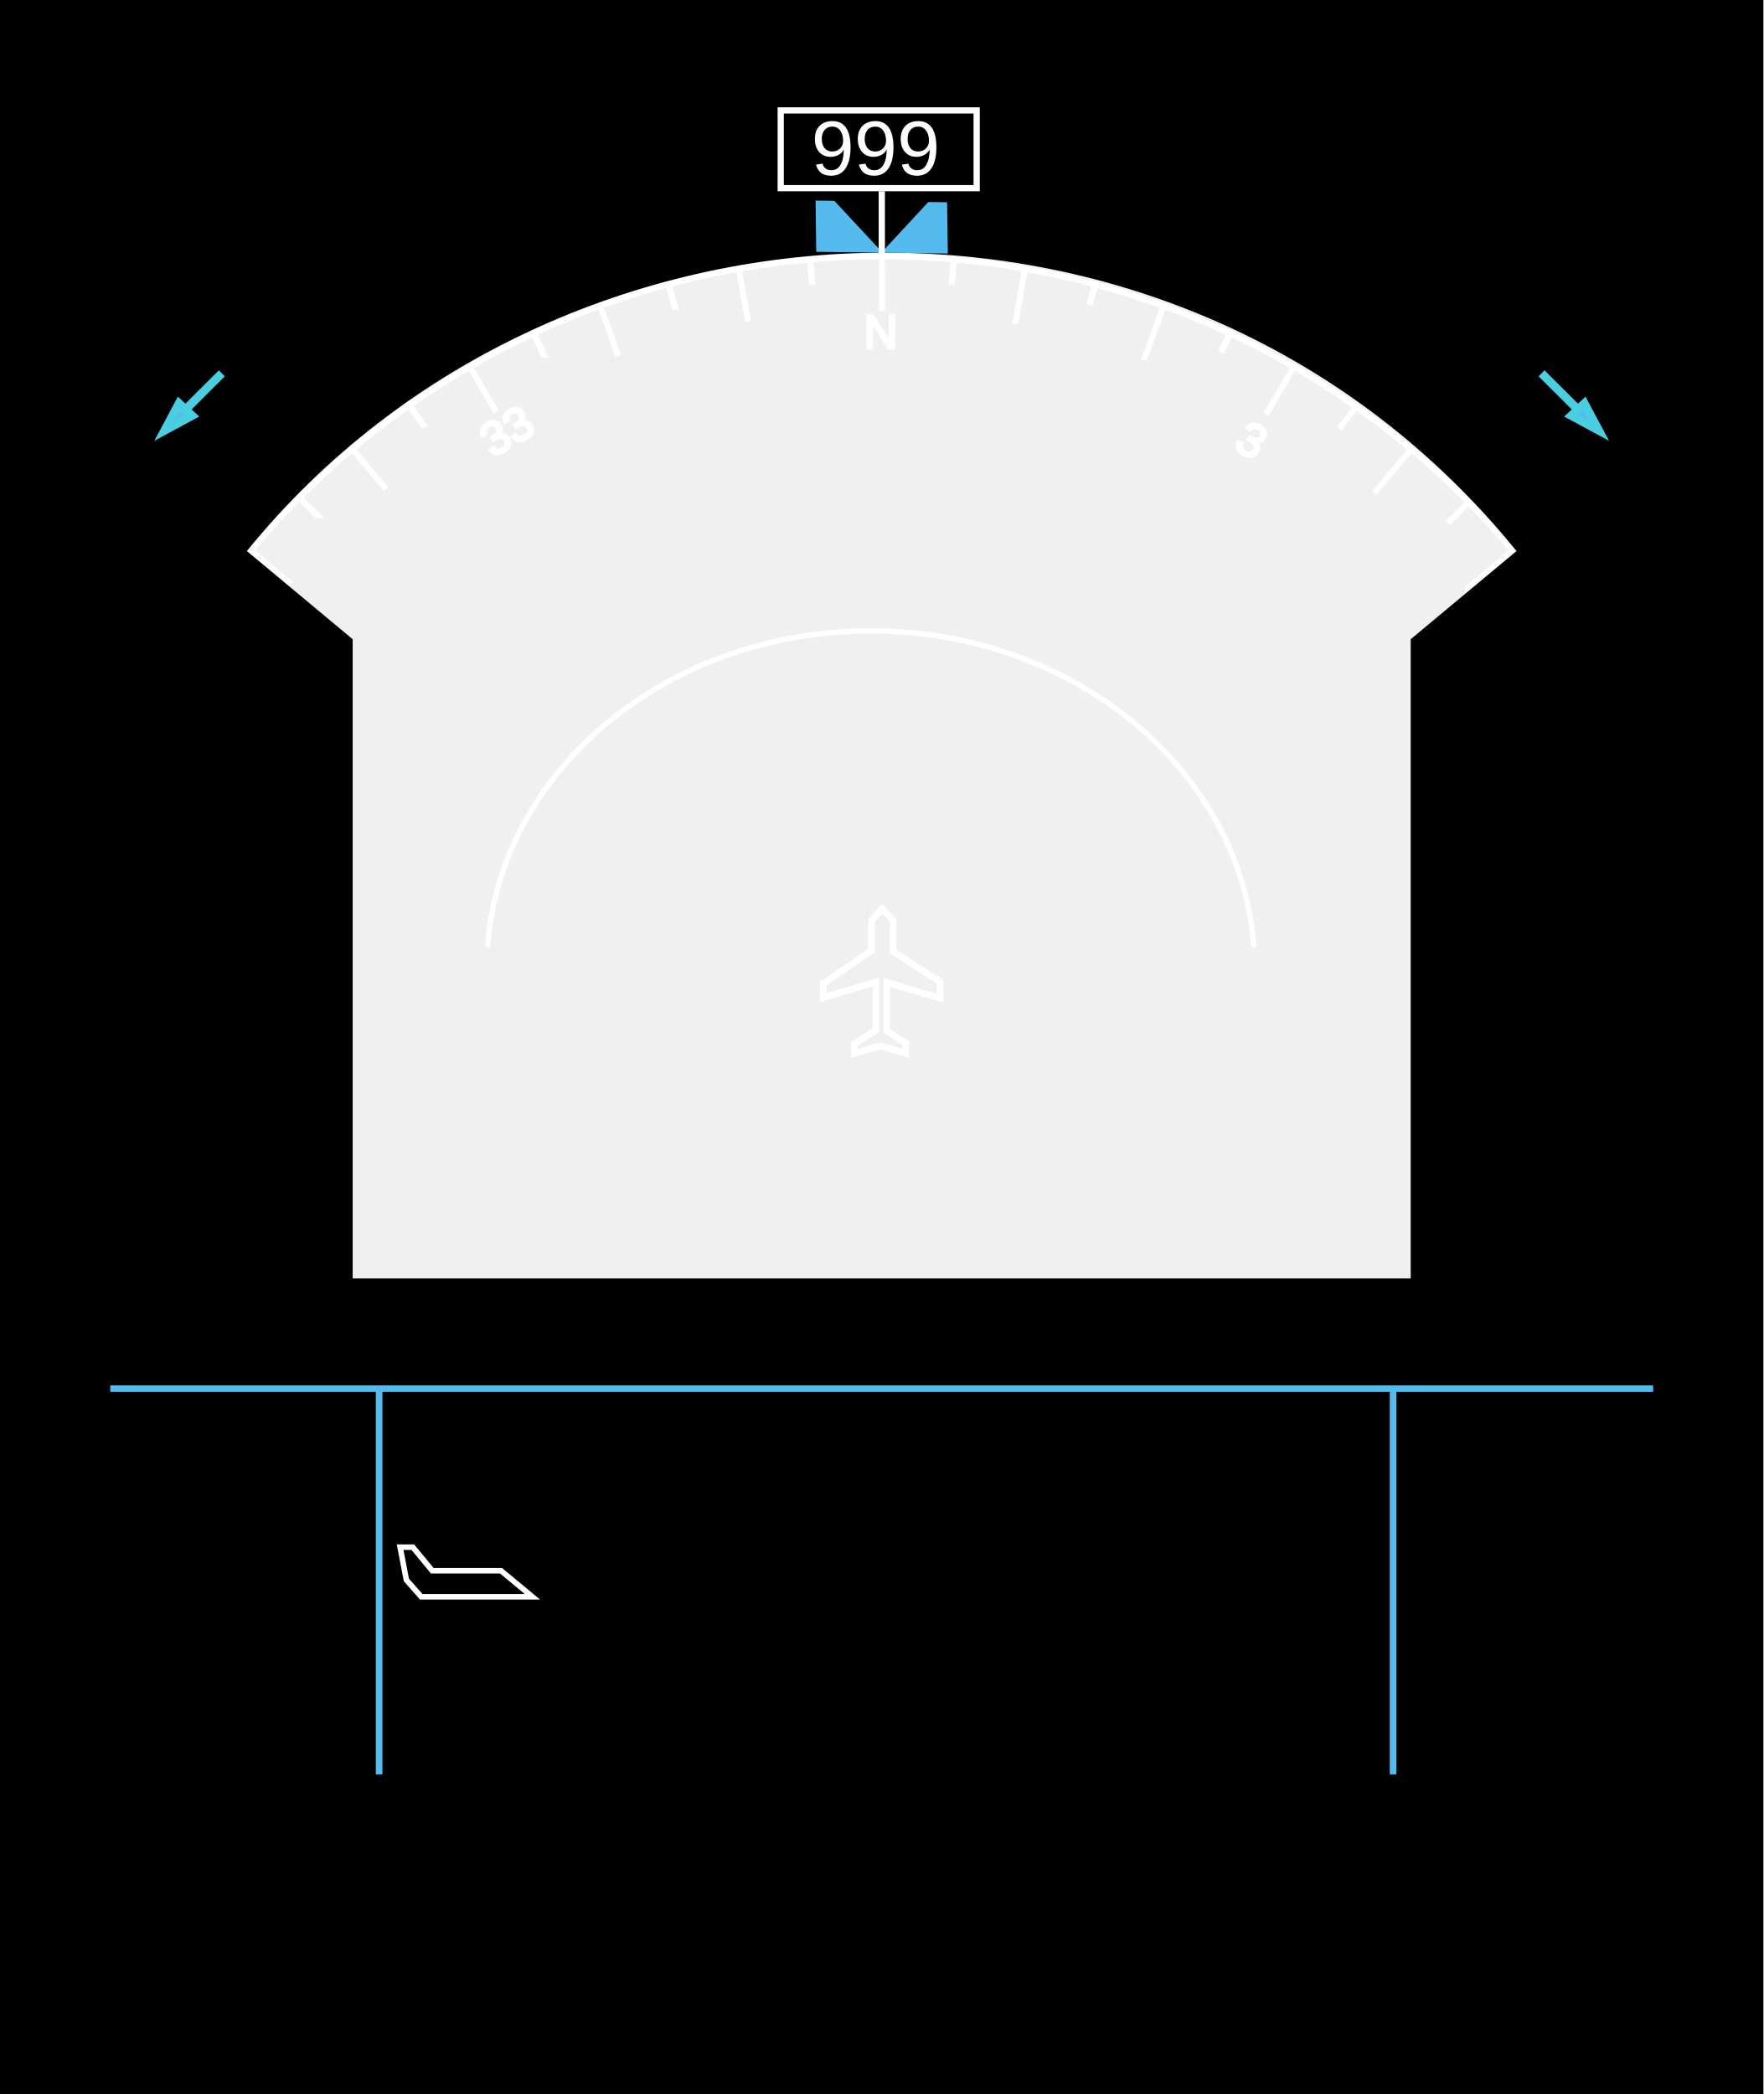
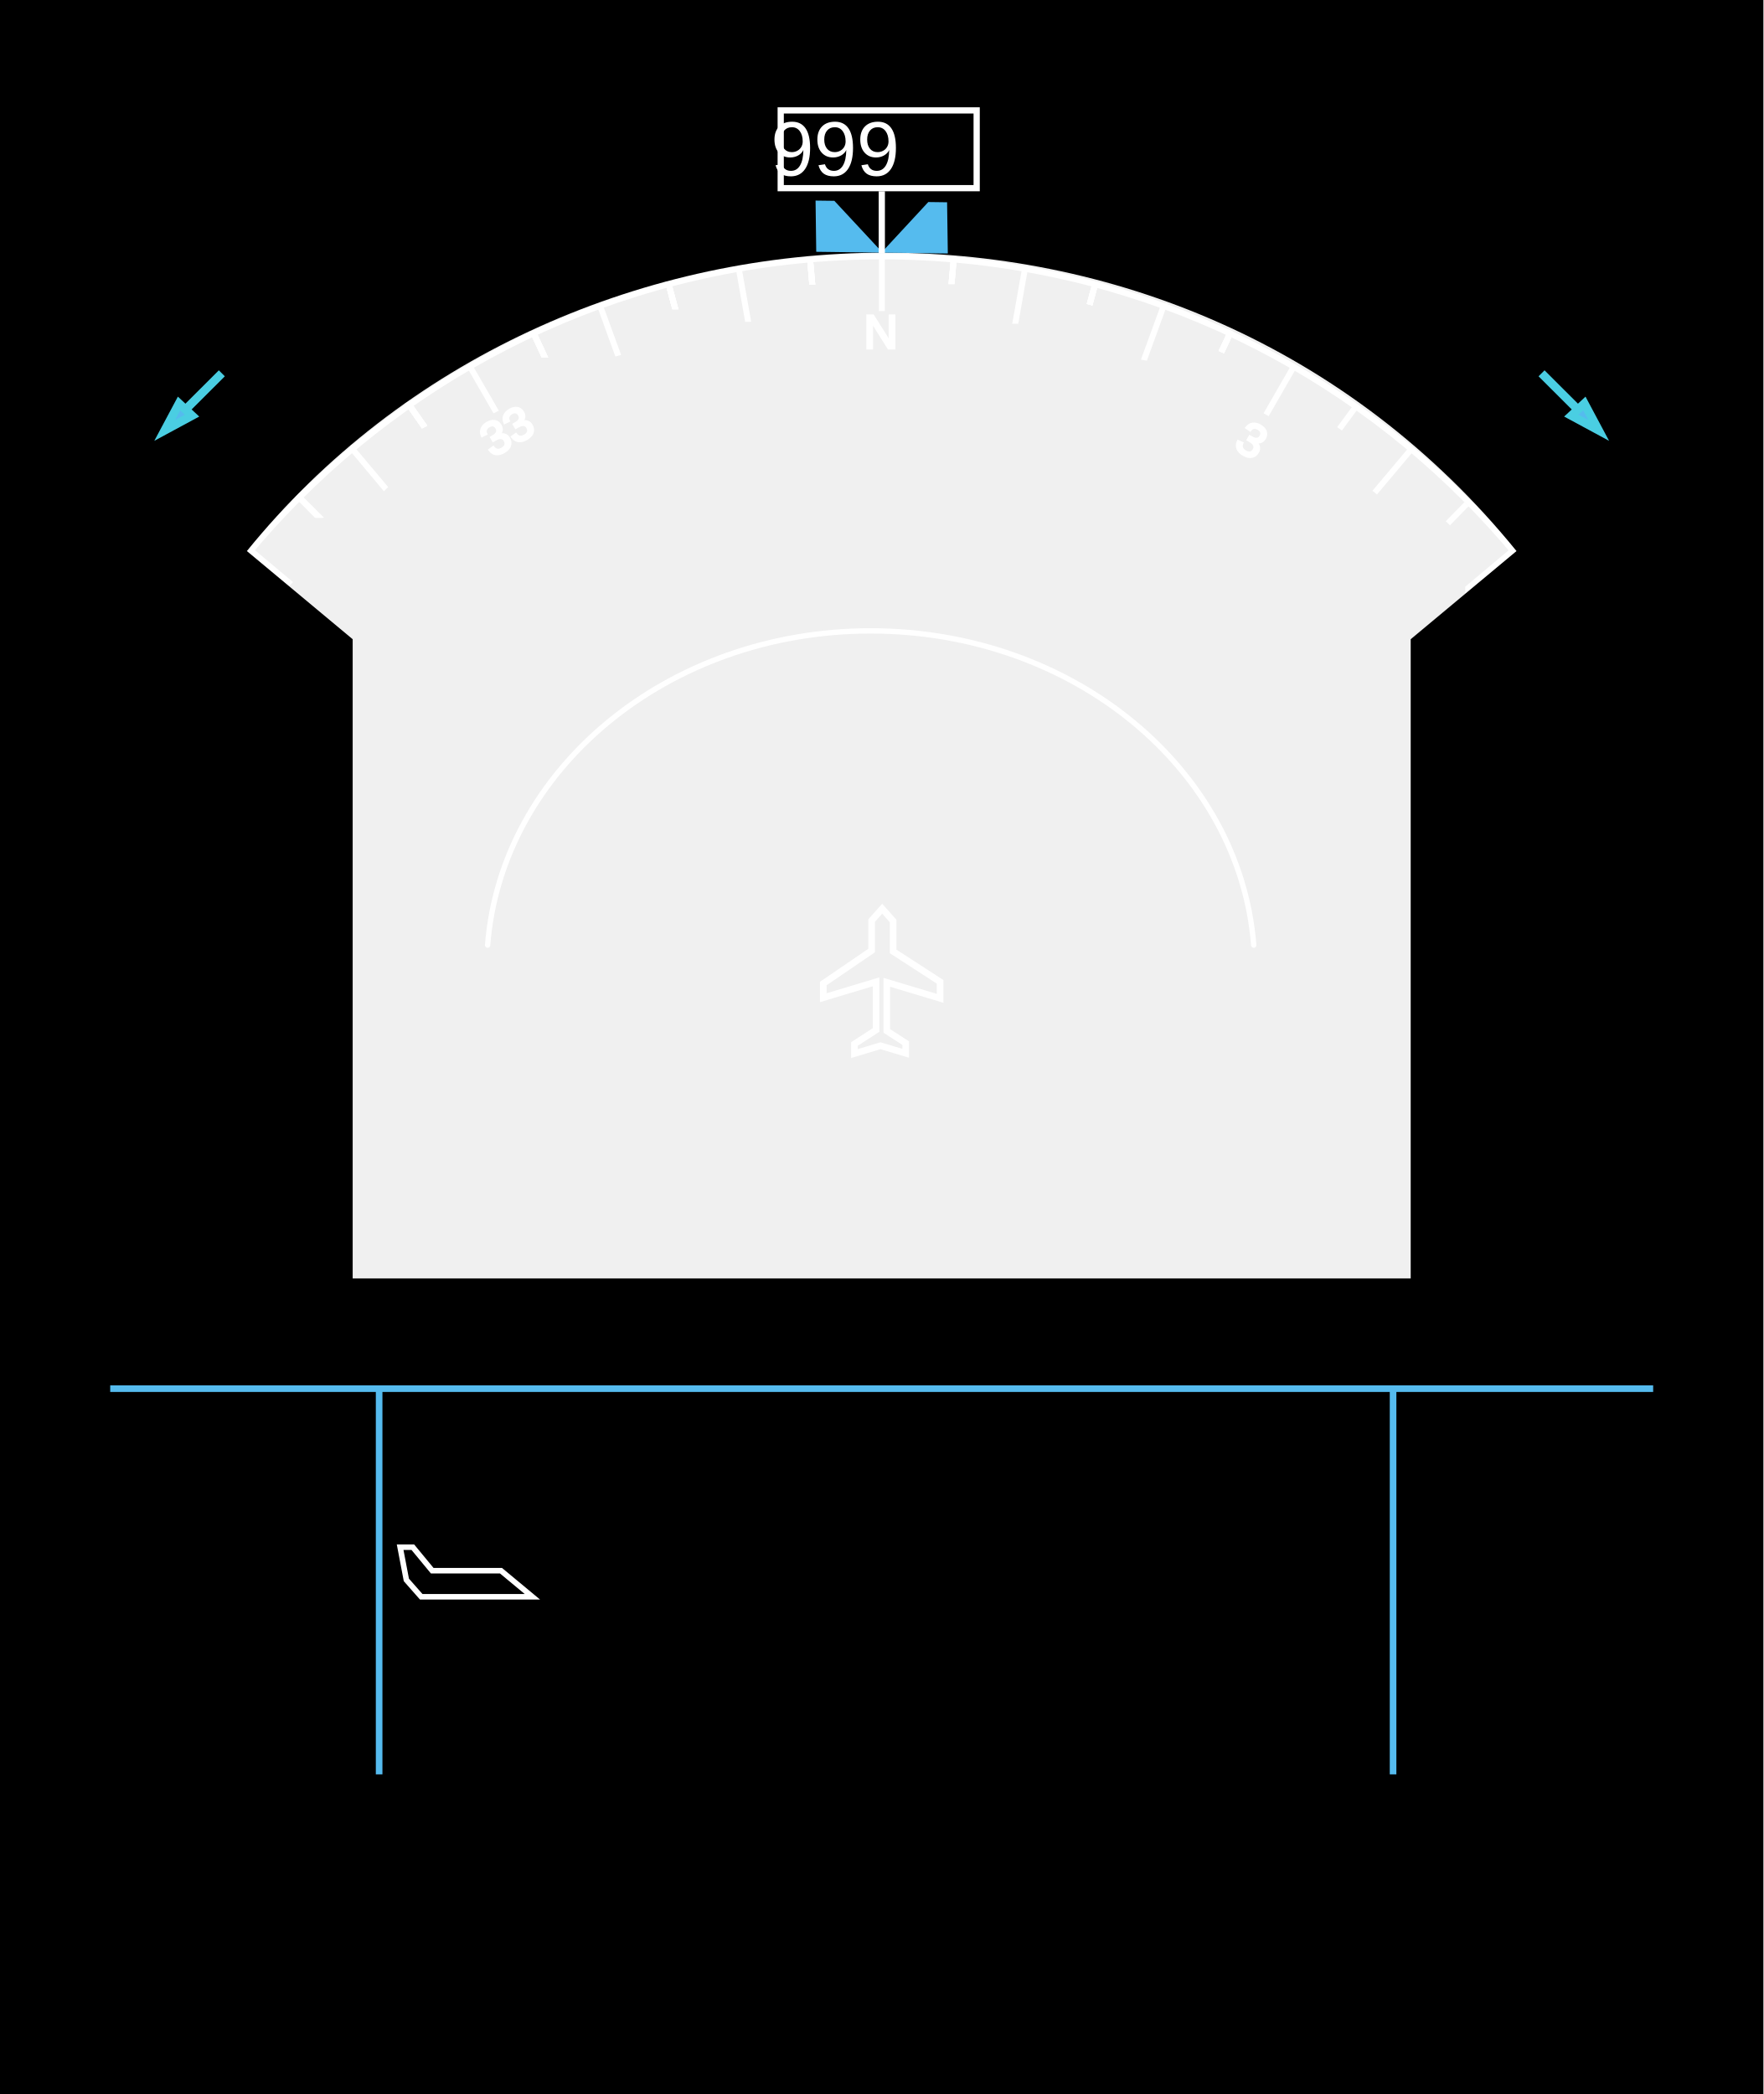
<svg xmlns="http://www.w3.org/2000/svg" width="800" height="950" viewBox="0 0 800 950" id="svg4208" version="1.1">
  <defs id="defs4210">
    </defs>
  <g id="compass" transform="matrix(1.249999,0,0,1.249811,25.00035,-450.2534)">
    <path style="fill:none;stroke:#ffffff;stroke-width:2.13;stroke-linecap:butt;stroke-linejoin:miter;stroke-miterlimit:4;stroke-dasharray:none;stroke-dashoffset:0;stroke-opacity:1" d="m 300,453.336 c 165.097,0 298.935,133.858 298.935,298.98 C 598.935,917.439 465.097,1051.297 300,1051.297 134.903,1051.297 1.065,917.439 1.065,752.317 1.065,587.194 134.903,453.336 300,453.336" id="path3845-3" />
    <text id="text3055-6" y="486.575" x="293.569" style="font-style:normal;font-variant:normal;font-weight:normal;font-stretch:normal;font-size:15.338px;line-height:125%;font-family:'Liberation Sans';-inkscape-font-specification:'Liberation Sans';text-align:start;letter-spacing:0px;word-spacing:0px;writing-mode:lr-tb;text-anchor:start;fill:#ffffff;fill-opacity:1;stroke:#ffffff;stroke-opacity:1" xml:space="preserve" transform="scale(0.9999242,1.000076)">
      <tspan style="font-size:17.042px;stroke:#ffffff;stroke-opacity:1" y="486.575" x="293.569" id="tspan3057-7">N</tspan>
    </text>
    <text transform="matrix(0.8659596,-0.5000381,0.4999623,0.866091,0,0)" xml:space="preserve" style="font-style:normal;font-variant:normal;font-weight:normal;font-stretch:normal;font-size:15.338px;line-height:125%;font-family:'Liberation Sans';-inkscape-font-specification:'Liberation Sans';text-align:start;letter-spacing:0px;word-spacing:0px;writing-mode:lr-tb;text-anchor:start;fill:#ffffff;fill-opacity:1;stroke:#ffffff;stroke-opacity:1" x="-125.804" y="535.285" id="text3080-5">
      <tspan id="tspan3082-3" x="-125.804" y="535.285" style="font-size:17.042px;stroke:#ffffff;stroke-opacity:1">33</tspan>
    </text>
    <text id="text3084-5" y="370.082" x="-510.571" style="font-style:normal;font-variant:normal;font-weight:normal;font-stretch:normal;font-size:15.338px;line-height:125%;font-family:'Liberation Sans';-inkscape-font-specification:'Liberation Sans';text-align:start;letter-spacing:0px;word-spacing:0px;writing-mode:lr-tb;text-anchor:start;fill:#ffffff;fill-opacity:1;stroke:#ffffff;stroke-opacity:1" xml:space="preserve" transform="matrix(0.4999618,-0.8660913,0.8659598,0.5000377,0,0)">
      <tspan style="font-size:17.042px;stroke:#ffffff;stroke-opacity:1" y="370.082" x="-510.571" id="tspan3086-6">30</tspan>
    </text>
    <text transform="matrix(0,-1.000076,0.9999242,0,0,0)" xml:space="preserve" style="font-style:normal;font-variant:normal;font-weight:normal;font-stretch:normal;font-size:15.338px;line-height:125%;font-family:'Liberation Sans';-inkscape-font-specification:'Liberation Sans';text-align:start;letter-spacing:0px;word-spacing:0px;writing-mode:lr-tb;text-anchor:start;fill:#ffffff;fill-opacity:1;stroke:#ffffff;stroke-opacity:1" x="-761.62" y="35.476" id="text3088-2">
      <tspan id="tspan3090-9" x="-761.62" y="35.476" style="font-size:17.042px;stroke:#ffffff;stroke-opacity:1">W</tspan>
    </text>
    <text id="text3092-1" y="-378.914" x="-811.174" style="font-style:normal;font-variant:normal;font-weight:normal;font-stretch:normal;font-size:15.338px;line-height:125%;font-family:'Liberation Sans';-inkscape-font-specification:'Liberation Sans';text-align:start;letter-spacing:0px;word-spacing:0px;writing-mode:lr-tb;text-anchor:start;fill:#ffffff;fill-opacity:1;stroke:#ffffff;stroke-opacity:1" xml:space="preserve" transform="matrix(-0.4999623,-0.866091,0.8659596,-0.5000381,0,0)">
      <tspan style="font-size:17.042px;stroke:#ffffff;stroke-opacity:1" y="-378.914" x="-811.174" id="tspan3094-2">24</tspan>
    </text>
    <text transform="matrix(-0.8659598,-0.5000377,0.4999618,-0.8660913,0,0)" xml:space="preserve" style="font-style:normal;font-variant:normal;font-weight:normal;font-stretch:normal;font-size:15.338px;line-height:125%;font-family:'Liberation Sans';-inkscape-font-specification:'Liberation Sans';text-align:start;letter-spacing:0px;word-spacing:0px;writing-mode:lr-tb;text-anchor:start;fill:#ffffff;fill-opacity:1;stroke:#ffffff;stroke-opacity:1" x="-646.095" y="-763.034" id="text3096-7">
      <tspan id="tspan3098-0" x="-646.095" y="-763.034" style="font-size:17.042px;stroke:#ffffff;stroke-opacity:1">21</tspan>
    </text>
    <text id="text3100-9" y="-1013.151" x="-305.551" style="font-style:normal;font-variant:normal;font-weight:normal;font-stretch:normal;font-size:15.338px;line-height:125%;font-family:'Liberation Sans';-inkscape-font-specification:'Liberation Sans';text-align:start;letter-spacing:0px;word-spacing:0px;writing-mode:lr-tb;text-anchor:start;fill:#ffffff;fill-opacity:1;stroke:#ffffff;stroke-opacity:1" xml:space="preserve" transform="scale(-0.9999242,-1.000076)">
      <tspan style="font-size:17.042px;stroke:#ffffff;stroke-opacity:1" y="-1013.151" x="-305.551" id="tspan3102-3">S</tspan>
    </text>
    <text transform="matrix(-0.8659596,0.5000381,-0.4999623,-0.866091,0,0)" xml:space="preserve" style="font-style:normal;font-variant:normal;font-weight:normal;font-stretch:normal;font-size:15.338px;line-height:125%;font-family:'Liberation Sans';-inkscape-font-specification:'Liberation Sans';text-align:start;letter-spacing:0px;word-spacing:0px;writing-mode:lr-tb;text-anchor:start;fill:#ffffff;fill-opacity:1;stroke:#ffffff;stroke-opacity:1" x="107.617" y="-1061.998" id="text3104-6">
      <tspan id="tspan3106-0" x="107.617" y="-1061.998" style="font-size:17.042px;stroke:#ffffff;stroke-opacity:1">15</tspan>
    </text>
    <text id="text3108-6" y="-894.768" x="492.252" style="font-style:normal;font-variant:normal;font-weight:normal;font-stretch:normal;font-size:15.338px;line-height:125%;font-family:'Liberation Sans';-inkscape-font-specification:'Liberation Sans';text-align:start;letter-spacing:0px;word-spacing:0px;writing-mode:lr-tb;text-anchor:start;fill:#ffffff;fill-opacity:1;stroke:#ffffff;stroke-opacity:1" xml:space="preserve" transform="matrix(-0.4999618,0.8660913,-0.8659598,-0.5000377,0,0)">
      <tspan style="font-size:17.042px;stroke:#ffffff;stroke-opacity:1" y="-894.768" x="492.252" id="tspan3110-2">12</tspan>
    </text>
    <text transform="matrix(0,1.000076,-0.9999242,0,0,0)" xml:space="preserve" style="font-style:normal;font-variant:normal;font-weight:normal;font-stretch:normal;font-size:15.338px;line-height:125%;font-family:'Liberation Sans';-inkscape-font-specification:'Liberation Sans';text-align:start;letter-spacing:0px;word-spacing:0px;writing-mode:lr-tb;text-anchor:start;fill:#ffffff;fill-opacity:1;stroke:#ffffff;stroke-opacity:1" x="747.491" y="-560.732" id="text3112-6">
      <tspan id="tspan3114-1" x="747.491" y="-560.732" style="font-size:17.042px;stroke:#ffffff;stroke-opacity:1">E</tspan>
    </text>
    <text id="text3116-8" y="-145.442" x="796.729" style="font-style:normal;font-variant:normal;font-weight:normal;font-stretch:normal;font-size:15.338px;line-height:125%;font-family:'Liberation Sans';-inkscape-font-specification:'Liberation Sans';text-align:start;letter-spacing:0px;word-spacing:0px;writing-mode:lr-tb;text-anchor:start;fill:#ffffff;fill-opacity:1;stroke:#ffffff;stroke-opacity:1" xml:space="preserve" transform="matrix(0.4999623,0.866091,-0.8659596,0.5000381,0,0)">
      <tspan style="font-size:17.042px;stroke:#ffffff;stroke-opacity:1" y="-145.442" x="796.729" id="tspan3118-7">6</tspan>
    </text>
    <text transform="matrix(0.8659598,0.5000377,-0.4999618,0.8660913,0,0)" xml:space="preserve" style="font-style:normal;font-variant:normal;font-weight:normal;font-stretch:normal;font-size:15.338px;line-height:125%;font-family:'Liberation Sans';-inkscape-font-specification:'Liberation Sans';text-align:start;letter-spacing:0px;word-spacing:0px;writing-mode:lr-tb;text-anchor:start;fill:#ffffff;fill-opacity:1;stroke:#ffffff;stroke-opacity:1" x="631.437" y="239.017" id="text3120-9">
      <tspan id="tspan3122-2" x="631.437" y="239.017" style="font-size:17.042px;stroke:#ffffff;stroke-opacity:1">3</tspan>
    </text>
    <path style="fill:#ffffff;fill-opacity:1;fill-rule:nonzero;stroke:#ffffff;stroke-width:2.13;stroke-linecap:butt;stroke-linejoin:miter;stroke-miterlimit:4;stroke-dasharray:none;stroke-dashoffset:0;stroke-opacity:1" d="m 300.069,453.409 -0.013,18.71 c 0.009,0 0.017,0 0.025,0 z m -51.903,4.552 3.172,18.046 c 0.009,0 0.017,-0.013 0.025,-0.013 l -3.198,-18.033 z m 103.805,0 -3.33,18.763 c 0.013,0 0.025,0 0.038,0 l 3.291,-18.763 z m -154.115,13.481 6.143,16.945 c 0.013,-0.004 0.025,-0.009 0.038,-0.013 z m 204.425,0 -6.674,18.299 c 0.009,0 0.017,0.009 0.025,0.013 l 6.647,-18.312 z m -251.645,22.014 8.916,15.486 c 0.009,-0.004 0.017,-0.009 0.025,-0.013 l -8.943,-15.472 z m 298.862,0 -9.973,17.343 m -331.557,12.541 11.437,13.668 c 0.009,-0.009 0.017,-0.017 0.025,-0.025 L 107.968,523.342 Z m 384.198,0 -13.225,15.737 m -407.817,21.112 13.639,11.465 c 0.009,-0.009 0.017,-0.017 0.025,-0.025 L 71.125,560.19 Z m 441.744,13.536 c 0,0.009 0,0.021 0,0.025 l 16.133,-13.562 c -5.329,4.493 -10.761,9.033 -16.133,13.536 z m -471.622,29.14 15.47,8.944 c 0.004,-0.009 0.009,-0.017 0.013,-0.025 l -15.483,-8.917 z m 517.64,0 -18.659,10.762 c 0,0.009 0,0.017 0,0.025 l 18.646,-10.789 z m -539.65,47.227 16.929,6.183 c 0.004,-0.013 0.009,-0.025 0.013,-0.038 L 19.236,650.094 Z m 561.662,0 -20.683,7.511 c 0,0.013 0,0.025 0,0.038 l 20.67,-7.55 z M 5.757,700.411 23.788,703.609 c 0,-0.009 0.013,-0.017 0.013,-0.025 L 5.756,700.411 Z m 588.621,0 -22.127,3.888 c 0,0.013 0,0.025 0,0.038 l 22.127,-3.928 z m -18.382,51.885 c 0,0.017 0,0.034 0,0.052 l 22.936,-0.025 -22.936,-0.025 z m -556.083,0.013 -18.707,0.013 18.707,0.013 c 0,-0.009 0,-0.017 0,-0.025 z m 551.609,47.875 c 0,0.013 0,0.025 0,0.038 l 22.855,4.008 -22.855,-4.048 z M 24.517,800.9 5.757,804.23 24.517,800.94 c 0,-0.013 0,-0.025 0,-0.038 z m 534.37,45.61 0,0.043 22.025,7.997 -22.012,-8.04 z m -521.354,1.368 -18.296,6.672 18.309,-6.647 c 0,0 -0.009,0 -0.013,-0.043 z m 500.884,42.045 -0.043,0.043 20.5,11.811 -20.47,-11.853 z m -479.856,1.832 -17.314,10.021 17.327,-9.996 c -0.004,0 -0.009,0 -0.013,-0.043 z m 452.25,37.392 c 0,0 0,0 -0.043,0.043 l 18.229,15.275 -18.203,-15.3 z m -423.951,2.071 -15.735,13.23 15.762,-13.2 c -0.009,0 -0.017,-0.043 -0.026,-0.043 z m 390.035,31.845 c 0,0 0,0 -0.043,0.043 l 15.301,18.202 -15.271,-18.232 z m -355.394,2.084 -13.533,16.148 13.559,-16.135 c -0.009,0 -0.021,0 -0.025,0 z m 316.19,25.53 -0.043,0.043 11.85,20.469 -11.812,-20.498 z m -276.294,1.836 -10.761,18.662 10.787,-18.649 c -0.009,0 -0.017,0 -0.025,0 z m 232.884,18.649 c -0.013,0 -0.025,0 -0.038,0 l 8.041,22.02 -8,-22.032 z m -188.915,1.342 -7.509,20.69 7.549,-20.677 c -0.013,0 -0.025,0 -0.038,0 z m 142.598,11.308 c -0.013,0 -0.025,0 -0.038,0 l 4.047,22.851 -4.007,-22.863 z m -95.91,0.729 -3.888,22.135 3.928,-22.135 c -0.013,0 -0.025,0 -0.038,0 z m 47.988,3.741 0.025,22.944 0.025,-22.944 c -0.017,0 -0.034,0 -0.053,0 z" id="path3181-0" />
    <path id="path5004-2" d="m 273.924,453.414 0.789,9.089 c 0.004,0 0.009,0 0.013,0 l -0.802,-9.089 z m 52.292,0 -0.788,8.888 c 0.004,0 0.009,0 0.013,0 l 0.775,-8.888 z m 51.492,9.075 -2.258,8.38 m -153.03,-8.38 2.392,8.955 c 0,0 0.009,0 0.013,0 l -2.406,-8.955 z m 204.425,17.884 -3.595,7.698 c 0,0 2.459,-5.167 3.594,-7.699 m -253.564,0.013 3.982,8.58 c 0.004,0 0.009,-0.013 0.013,-0.013 l -3.995,-8.567 z m -45.29,26.143 5.533,7.939 c 0.009,-0.004 0.017,-0.009 0.025,-0.013 l -5.559,-7.926 z m -40.065,33.615 6.976,6.99 c 0.004,0 -0.004,-0.013 0,-0.013 l -6.976,-6.976 z m -33.61,40.071 8.152,5.72 c 0.004,-0.004 0.01,-0.009 0.013,-0.013 L 54.317,580.214 Z m 489.353,1.497 -4.477,3.128 c 0,0 0,0.009 0,0.013 l 4.477,-3.141 z m -515.506,43.799 9.074,4.25 c 0.004,-0.009 0.009,-0.017 0.013,-0.025 l -9.087,-4.223 z m 541.032,1.283 -4.439,2.058 c 0,0 0,0.009 0,0.013 l 4.439,-2.072 z m -558.914,47.863 9.742,2.619 c 0,0 0,-0.009 0,-0.013 l -9.742,-2.606 z m 579.563,0 -7.604,2.032 c 0,0.004 0,0.009 0,0.013 l 7.592,-2.045 z M 1.209,726.167 11.339,727.062 c 0,-0.009 0,-0.017 0,-0.025 l -10.13,-0.869 z m 597.698,0 -7.83,0.682 c 0,0.004 0,0.009 0,0.013 l 7.83,-0.695 z M 11.339,777.558 1.209,778.454 11.339,777.585 c 0,-0.009 0,-0.017 0,-0.025 z m 579.738,0.214 c 0,0.004 0,0.009 0,0.013 l 7.856,0.682 -7.856,-0.695 z m -571.051,49.59 -9.742,2.616 9.742,-2.603 0,0 z m 562.216,0.571 0,0.043 7.579,2.015 -7.579,-2.045 z m -544.99,46.954 -9.074,4.239 9.087,-4.239 -0.013,0 z m 527.493,0.886 0,0 7.195,3.353 -7.195,-3.366 z m -502.263,42.914 -8.165,5.722 8.165,-5.709 0,0 z m 476.685,1.095 c 0,0 0,0 0,0.043 l 6.629,4.627 -6.616,-4.653 z m -32.807,38.871 5.841,5.837 -5.827,-5.837 -0.013,0 z m -372.823,31.5 -5.546,7.942 z m 333.814,1.069 c -0.004,0 -0.009,0 -0.013,0 l 4.798,6.83 -4.784,-6.843 z m -290.074,24.435 -3.996,8.594 4.009,-8.581 c -0.004,0 -0.009,0 -0.013,0 z m 246.001,0.869 c -0.004,0 -0.009,0 -0.013,0 l 3.595,7.686 -3.581,-7.699 z m -198.465,16.655 -2.392,8.952 2.405,-8.952 c -0.004,0 -0.009,0 -0.013,0 z m 150.636,0.558 2.258,8.394 -2.245,-8.394 c -0.004,0 -0.009,0 -0.013,0 z m -100.736,8.368 -0.789,9.118 0.802,-9.118 c -0.004,0 -0.009,0 -0.013,0 z m 50.703,0.2 0.788,8.901 -0.762,-8.901 c -0.009,0 -0.017,0 -0.025,0 z" style="fill:#ffffff;fill-opacity:1;fill-rule:nonzero;stroke:#ffffff;stroke-width:2.13;stroke-linecap:butt;stroke-linejoin:miter;stroke-miterlimit:4;stroke-dasharray:none;stroke-dashoffset:0;stroke-opacity:1" />
    <path style="fill:#ffffff;fill-opacity:1;fill-rule:nonzero;stroke:#ffffff;stroke-width:2.13;stroke-linecap:butt;stroke-linejoin:miter;stroke-miterlimit:4;stroke-dasharray:none;stroke-dashoffset:0;stroke-opacity:1" d="m 273.924,453.414 0.789,9.089 c 0.004,0 0.009,0 0.013,0 l -0.802,-9.089 z m 52.292,0 -0.788,8.888 c 0.004,0 0.009,0 0.013,0 l 0.775,-8.888 z m 51.492,9.075 -2.258,8.38 m -153.03,-8.38 2.392,8.955 c 0,0 0.009,0 0.013,0 l -2.406,-8.955 z m 204.425,17.884 -3.595,7.698 c 0,0 2.459,-5.167 3.594,-7.699 m -253.564,0.013 3.982,8.58 c 0.004,0 0.009,-0.013 0.013,-0.013 l -3.995,-8.567 z m -45.29,26.143 5.533,7.939 c 0.009,-0.004 0.017,-0.009 0.025,-0.013 l -5.559,-7.926 z m -40.065,33.615 6.976,6.99 c 0.004,0 -0.004,-0.013 0,-0.013 l -6.976,-6.976 z m -33.61,40.071 8.152,5.72 c 0.004,-0.004 0.01,-0.009 0.013,-0.013 L 54.317,580.214 Z m 489.353,1.497 -4.477,3.128 c 0,0 0,0.009 0,0.013 l 4.477,-3.141 z m -515.506,43.799 9.074,4.25 c 0.004,-0.009 0.009,-0.017 0.013,-0.025 l -9.087,-4.223 z m 541.032,1.283 -4.439,2.058 c 0,0 0,0.009 0,0.013 l 4.439,-2.072 z m -558.914,47.863 9.742,2.619 c 0,0 0,-0.009 0,-0.013 l -9.742,-2.606 z m 579.563,0 -7.604,2.032 c 0,0.004 0,0.009 0,0.013 l 7.592,-2.045 z M 1.209,726.167 11.339,727.062 c 0,-0.009 0,-0.017 0,-0.025 l -10.13,-0.869 z m 597.698,0 -7.83,0.682 c 0,0.004 0,0.009 0,0.013 l 7.83,-0.695 z M 11.339,777.558 1.209,778.454 11.339,777.585 c 0,-0.009 0,-0.017 0,-0.025 z m 579.738,0.214 c 0,0.004 0,0.009 0,0.013 l 7.856,0.682 -7.856,-0.695 z m -571.051,49.59 -9.742,2.616 9.742,-2.603 0,0 z m 562.216,0.571 0,0.043 7.579,2.015 -7.579,-2.045 z m -544.99,46.954 -9.074,4.239 9.087,-4.239 -0.013,0 z m 527.493,0.886 0,0 7.195,3.353 -7.195,-3.366 z m -502.263,42.914 -8.165,5.722 8.165,-5.709 0,0 z m 476.685,1.095 c 0,0 0,0 0,0.043 l 6.629,4.627 -6.616,-4.653 z m -32.807,38.871 5.841,5.837 -5.827,-5.837 -0.013,0 z m -411.186,-3.247 -6.78,6.919 z M 467.351,991.222 c -0.004,0 -0.009,0 -0.013,0 l 4.798,6.83 -4.784,-6.843 z m -290.074,24.435 -3.996,8.594 4.009,-8.581 c -0.004,0 -0.009,0 -0.013,0 z m 246.001,0.869 c -0.004,0 -0.009,0 -0.013,0 l 3.595,7.686 -3.581,-7.699 z m -198.465,16.655 -2.392,8.952 2.405,-8.952 c -0.004,0 -0.009,0 -0.013,0 z m 150.636,0.558 2.258,8.394 -2.245,-8.394 c -0.004,0 -0.009,0 -0.013,0 z m -100.736,8.368 -0.789,9.118 0.802,-9.118 c -0.004,0 -0.009,0 -0.013,0 z m 50.703,0.2 0.788,8.901 -0.762,-8.901 c -0.009,0 -0.017,0 -0.025,0 z" id="path3114-3" />
    <path id="path3116-7" d="m 273.924,453.414 0.789,9.089 c 0.004,0 0.009,0 0.013,0 l -0.802,-9.089 z m 52.292,0 -0.788,8.888 c 0.004,0 0.009,0 0.013,0 l 0.775,-8.888 z m 51.492,9.075 -2.258,8.38 m -153.03,-8.38 2.392,8.955 c 0,0 0.009,0 0.013,0 l -2.406,-8.955 z m 204.425,17.884 -3.595,7.698 c 0,0 2.459,-5.167 3.594,-7.699 m -253.564,0.013 3.982,8.58 c 0.004,0 0.009,-0.013 0.013,-0.013 l -3.995,-8.567 z m -45.29,26.143 5.533,7.939 c 0.009,-0.004 0.017,-0.009 0.025,-0.013 l -5.559,-7.926 z m -40.065,33.615 6.976,6.99 c 0.004,0 -0.004,-0.013 0,-0.013 l -6.976,-6.976 z m -33.61,40.071 8.152,5.72 c 0.004,-0.004 0.01,-0.009 0.013,-0.013 L 54.317,580.214 Z m 489.353,1.497 -4.477,3.128 c 0,0 0,0.009 0,0.013 l 4.477,-3.141 z m -515.506,43.799 9.074,4.25 c 0.004,-0.009 0.009,-0.017 0.013,-0.025 l -9.087,-4.223 z m 541.032,1.283 -4.439,2.058 c 0,0 0,0.009 0,0.013 l 4.439,-2.072 z m -558.914,47.863 9.742,2.619 c 0,0 0,-0.009 0,-0.013 l -9.742,-2.606 z m 579.563,0 -7.604,2.032 c 0,0.004 0,0.009 0,0.013 l 7.592,-2.045 z M 1.209,726.167 11.339,727.062 c 0,-0.009 0,-0.017 0,-0.025 l -10.13,-0.869 z m 597.698,0 -7.83,0.682 c 0,0.004 0,0.009 0,0.013 l 7.83,-0.695 z M 11.339,777.558 1.209,778.454 11.339,777.585 c 0,-0.009 0,-0.017 0,-0.025 z m 579.738,0.214 c 0,0.004 0,0.009 0,0.013 l 7.856,0.682 -7.856,-0.695 z m -571.051,49.59 -9.742,2.616 9.742,-2.603 0,0 z m 562.216,0.571 0,0.043 7.579,2.015 -7.579,-2.045 z m -544.99,46.954 -9.074,4.239 9.087,-4.239 -0.013,0 z m 527.493,0.886 0,0 7.195,3.353 -7.195,-3.366 z m -502.263,42.914 -8.165,5.722 8.165,-5.709 0,0 z m 476.685,1.095 c 0,0 0,0 0,0.043 l 6.629,4.627 -6.616,-4.653 z m -32.807,38.871 5.841,5.837 -5.827,-5.837 -0.013,0 z m 5.909,-415.374 -6.782,6.919 z M 467.351,991.222 c -0.004,0 -0.009,0 -0.013,0 l 4.798,6.83 -4.784,-6.843 z m -290.074,24.435 -3.996,8.594 4.009,-8.581 c -0.004,0 -0.009,0 -0.013,0 z m 246.001,0.869 c -0.004,0 -0.009,0 -0.013,0 l 3.595,7.686 -3.581,-7.699 z m -198.465,16.655 -2.392,8.952 2.405,-8.952 c -0.004,0 -0.009,0 -0.013,0 z m 150.636,0.558 2.258,8.394 -2.245,-8.394 c -0.004,0 -0.009,0 -0.013,0 z m -100.736,8.368 -0.789,9.118 0.802,-9.118 c -0.004,0 -0.009,0 -0.013,0 z m 50.703,0.2 0.788,8.901 -0.762,-8.901 c -0.009,0 -0.017,0 -0.025,0 z" style="fill:#ffffff;fill-opacity:1;fill-rule:nonzero;stroke:#ffffff;stroke-width:2.13;stroke-linecap:butt;stroke-linejoin:miter;stroke-miterlimit:4;stroke-dasharray:none;stroke-dashoffset:0;stroke-opacity:1" />
    <path style="fill:#ffffff;fill-opacity:1;fill-rule:nonzero;stroke:#ffffff;stroke-width:2.13;stroke-linecap:butt;stroke-linejoin:miter;stroke-miterlimit:4;stroke-dasharray:none;stroke-dashoffset:0;stroke-opacity:1" d="m 273.924,453.414 0.789,9.089 c 0.004,0 0.009,0 0.013,0 l -0.802,-9.089 z m 52.292,0 -0.788,8.888 c 0.004,0 0.009,0 0.013,0 l 0.775,-8.888 z m 51.492,9.075 -2.258,8.38 m -153.03,-8.38 2.392,8.955 c 0,0 0.009,0 0.013,0 l -2.406,-8.955 z m 204.425,17.884 -3.595,7.698 c 0,0 2.459,-5.167 3.594,-7.699 m -253.564,0.013 3.982,8.58 c 0.004,0 0.009,-0.013 0.013,-0.013 l -3.995,-8.567 z m -45.29,26.143 5.533,7.939 c 0.009,-0.004 0.017,-0.009 0.025,-0.013 l -5.559,-7.926 z m -40.065,33.615 6.976,6.99 c 0.004,0 -0.004,-0.013 0,-0.013 l -6.976,-6.976 z m -33.61,40.071 8.152,5.72 c 0.004,-0.004 0.01,-0.009 0.013,-0.013 L 54.317,580.214 Z m 489.353,1.497 -4.477,3.128 c 0,0 0,0.009 0,0.013 l 4.477,-3.141 z m -515.506,43.799 9.074,4.25 c 0.004,-0.009 0.009,-0.017 0.013,-0.025 l -9.087,-4.223 z m 541.032,1.283 -4.439,2.058 c 0,0 0,0.009 0,0.013 l 4.439,-2.072 z m -558.914,47.863 9.742,2.619 c 0,0 0,-0.009 0,-0.013 l -9.742,-2.606 z m 579.563,0 -7.604,2.032 c 0,0.004 0,0.009 0,0.013 l 7.592,-2.045 z M 1.209,726.167 11.339,727.062 c 0,-0.009 0,-0.017 0,-0.025 l -10.13,-0.869 z m 597.698,0 -7.83,0.682 c 0,0.004 0,0.009 0,0.013 l 7.83,-0.695 z M 11.339,777.558 1.209,778.454 11.339,777.585 c 0,-0.009 0,-0.017 0,-0.025 z m 579.738,0.214 c 0,0.004 0,0.009 0,0.013 l 7.856,0.682 -7.856,-0.695 z m -571.051,49.59 -9.742,2.616 9.742,-2.603 0,0 z m 562.216,0.571 0,0.043 7.579,2.015 -7.579,-2.045 z m -544.99,46.954 -9.074,4.239 9.087,-4.239 -0.013,0 z m 527.493,0.886 0,0 7.195,3.353 -7.195,-3.366 z m -502.263,42.914 -8.165,5.722 8.165,-5.709 0,0 z m 476.685,1.095 c 0,0 0,0 0,0.043 l 6.629,4.627 -6.616,-4.653 z m -32.807,38.871 5.841,5.837 -5.827,-5.837 -0.013,0 z m -34.442,-450.541 -5.744,7.803 z m -4.567,483.11 c -0.004,0 -0.009,0 -0.013,0 l 4.798,6.83 -4.784,-6.843 z m -290.074,24.435 -3.996,8.594 4.009,-8.581 c -0.004,0 -0.009,0 -0.013,0 z m 246.001,0.869 c -0.004,0 -0.009,0 -0.013,0 l 3.595,7.686 -3.581,-7.699 z m -198.465,16.655 -2.392,8.952 2.405,-8.952 c -0.004,0 -0.009,0 -0.013,0 z m 150.636,0.558 2.258,8.394 -2.245,-8.394 c -0.004,0 -0.009,0 -0.013,0 z m -100.736,8.368 -0.789,9.118 0.802,-9.118 c -0.004,0 -0.009,0 -0.013,0 z m 50.703,0.2 0.788,8.901 -0.762,-8.901 c -0.009,0 -0.017,0 -0.025,0 z" id="path3118-5" />
  </g>
  <path id="rect4138" d="M 0,2.5702537e-5 0,950 l 800,0 0,-950 z M 112,250 C 253.256,75.681 536.523,63.398 688,250 l -48,40 0,290 -480,0 0,-290 z" style="fill:#000000;fill-opacity:1;stroke:none;stroke-width:7.659;stroke-miterlimit:4;stroke-dasharray:none;stroke-opacity:1" />
  <path id="hdgBug" d="M 400.136,114.335 378.524,91.11 370,91 370.304,114.233 430,115 429.671,91.767 421.147,91.657 Z" style="opacity:1;fill:#55bbee;fill-opacity:1;stroke:none;stroke-width:3;stroke-linecap:square;stroke-linejoin:miter;stroke-miterlimit:4;stroke-dasharray:none;stroke-opacity:1" />
  <path style="display:inline;fill:none;stroke:#ffffff;stroke-width:2.425;stroke-linecap:round;stroke-linejoin:round;stroke-miterlimit:4;stroke-dasharray:none;stroke-opacity:1" d="m 568.786,428.77 c -3.127,-39.826 -23.546,-75.465 -54.698,-101.148 -31.152,-25.683 -73.036,-41.409 -119.094,-41.409 -46.058,0 -87.94,15.726 -119.088,41.409 -31.149,25.683 -51.565,61.322 -54.692,101.148" id="path3171" />
  <path id="path4476" d="M 172,629.278 172,805" style="fill:none;fill-rule:evenodd;stroke:#55bbee;stroke-width:3;stroke-linecap:butt;stroke-linejoin:miter;stroke-miterlimit:4;stroke-dasharray:none;stroke-opacity:1" />
  <path id="path4476-6" d="m 632,630 0,175" style="fill:none;fill-rule:evenodd;stroke:#55bbee;stroke-width:3;stroke-linecap:butt;stroke-linejoin:miter;stroke-miterlimit:4;stroke-dasharray:none;stroke-opacity:1" />
  <path id="path4478-3-6" d="m 50,630 700,0" style="fill:none;fill-rule:evenodd;stroke:#55bbee;stroke-width:3;stroke-linecap:butt;stroke-linejoin:miter;stroke-miterlimit:4;stroke-dasharray:none;stroke-opacity:1" />
  <path id="path5496" d="m 227.29,712.594 -31.195,0 -8.804,-10.663 -5.761,0 2.826,14.836 6.739,7.65 50.434,0 z" style="fill:none;fill-rule:evenodd;stroke:#ffffff;stroke-width:2.514;stroke-linecap:butt;stroke-linejoin:miter;stroke-miterlimit:4;stroke-dasharray:none;stroke-opacity:1" />
-   <text xml:space="preserve" style="font-style:normal;font-variant:normal;font-weight:normal;font-stretch:normal;font-size:50.8px;line-height:125%;font-family:'Liberation Sans';-inkscape-font-specification:'Liberation Sans';text-align:start;letter-spacing:0px;word-spacing:0px;writing-mode:lr-tb;text-anchor:start;display:inline;fill:#ffffff;fill-opacity:1;stroke:none" x="368.057" y="79.378" id="hdg">
-     <tspan id="tspan3013" x="368.057" y="79.378" style="font-size:35px;fill:#ffffff;fill-opacity:1">999</tspan>
+   <text xml:space="preserve" style="font-style:normal;font-variant:normal;font-weight:normal;font-stretch:normal;font-size:50.8px;line-height:125%;font-family:'Liberation Sans';-inkscape-font-specification:'Liberation Sans';text-align:start;letter-spacing:0px;word-spacing:0px;writing-mode:lr-tb;text-anchor:start;display:inline;fill:#ffffff;fill-opacity:1;stroke:none" x="427.649" y="79.658" id="hdg">
+     <tspan id="tspan3013" x="400.083" y="79.658" style="font-size:35px;text-align:center;text-anchor:middle;fill:#ffffff;fill-opacity:1">999</tspan>
  </text>
  <path id="path5508" d="M 400.05,86.778 400.05,115" style="fill:none;fill-rule:evenodd;stroke:#ffffff;stroke-width:2.822;stroke-linecap:butt;stroke-linejoin:miter;stroke-miterlimit:4;stroke-dasharray:none;stroke-opacity:1" />
  <rect y="50.089" x="354.189" height="35.277" width="88.9" id="rect4224" style="fill:none;fill-opacity:1;stroke:#ffffff;stroke-width:2.822;stroke-miterlimit:4;stroke-dasharray:none;stroke-opacity:1" />
  <path style="display:inline;fill:none;stroke:#ffffff;stroke-width:3;stroke-linecap:butt;stroke-linejoin:miter;stroke-miterlimit:4;stroke-dasharray:none;stroke-opacity:1" d="m 395.435,431.244 0,-13.618 4.786,-5.371 4.957,5.562 0,13.81 21.321,13.812 0,7.478 -24.186,-7.271 0,22.041 8.565,5.549 0,4.617 -11.406,-3.429 -11.838,3.559 0,-4.35 9.816,-6.359 0,-21.837 -23.952,7.201 0,-6.434 z" id="airplane" />
  <path style="display:inline;fill:#55bbee;fill-opacity:1;fill-rule:evenodd;stroke:#4acee2;stroke-width:3.847;stroke-linecap:butt;stroke-linejoin:miter;stroke-miterlimit:4;stroke-dasharray:none;stroke-opacity:1" d="m 100.641,169.361 -16.474,16.445 2.955,2.756 -12.424,6.713 6.516,-12.222 2.953,2.754" id="arrowL" />
  <path style="display:inline;fill:#55bbee;fill-opacity:1;fill-rule:evenodd;stroke:#4acee2;stroke-width:3.847;stroke-linecap:butt;stroke-linejoin:miter;stroke-miterlimit:4;stroke-dasharray:none;stroke-opacity:1" d="m 699.359,169.361 16.474,16.445 -2.955,2.756 12.424,6.713 -6.516,-12.222 -2.953,2.754" id="arrowR" />
</svg>
